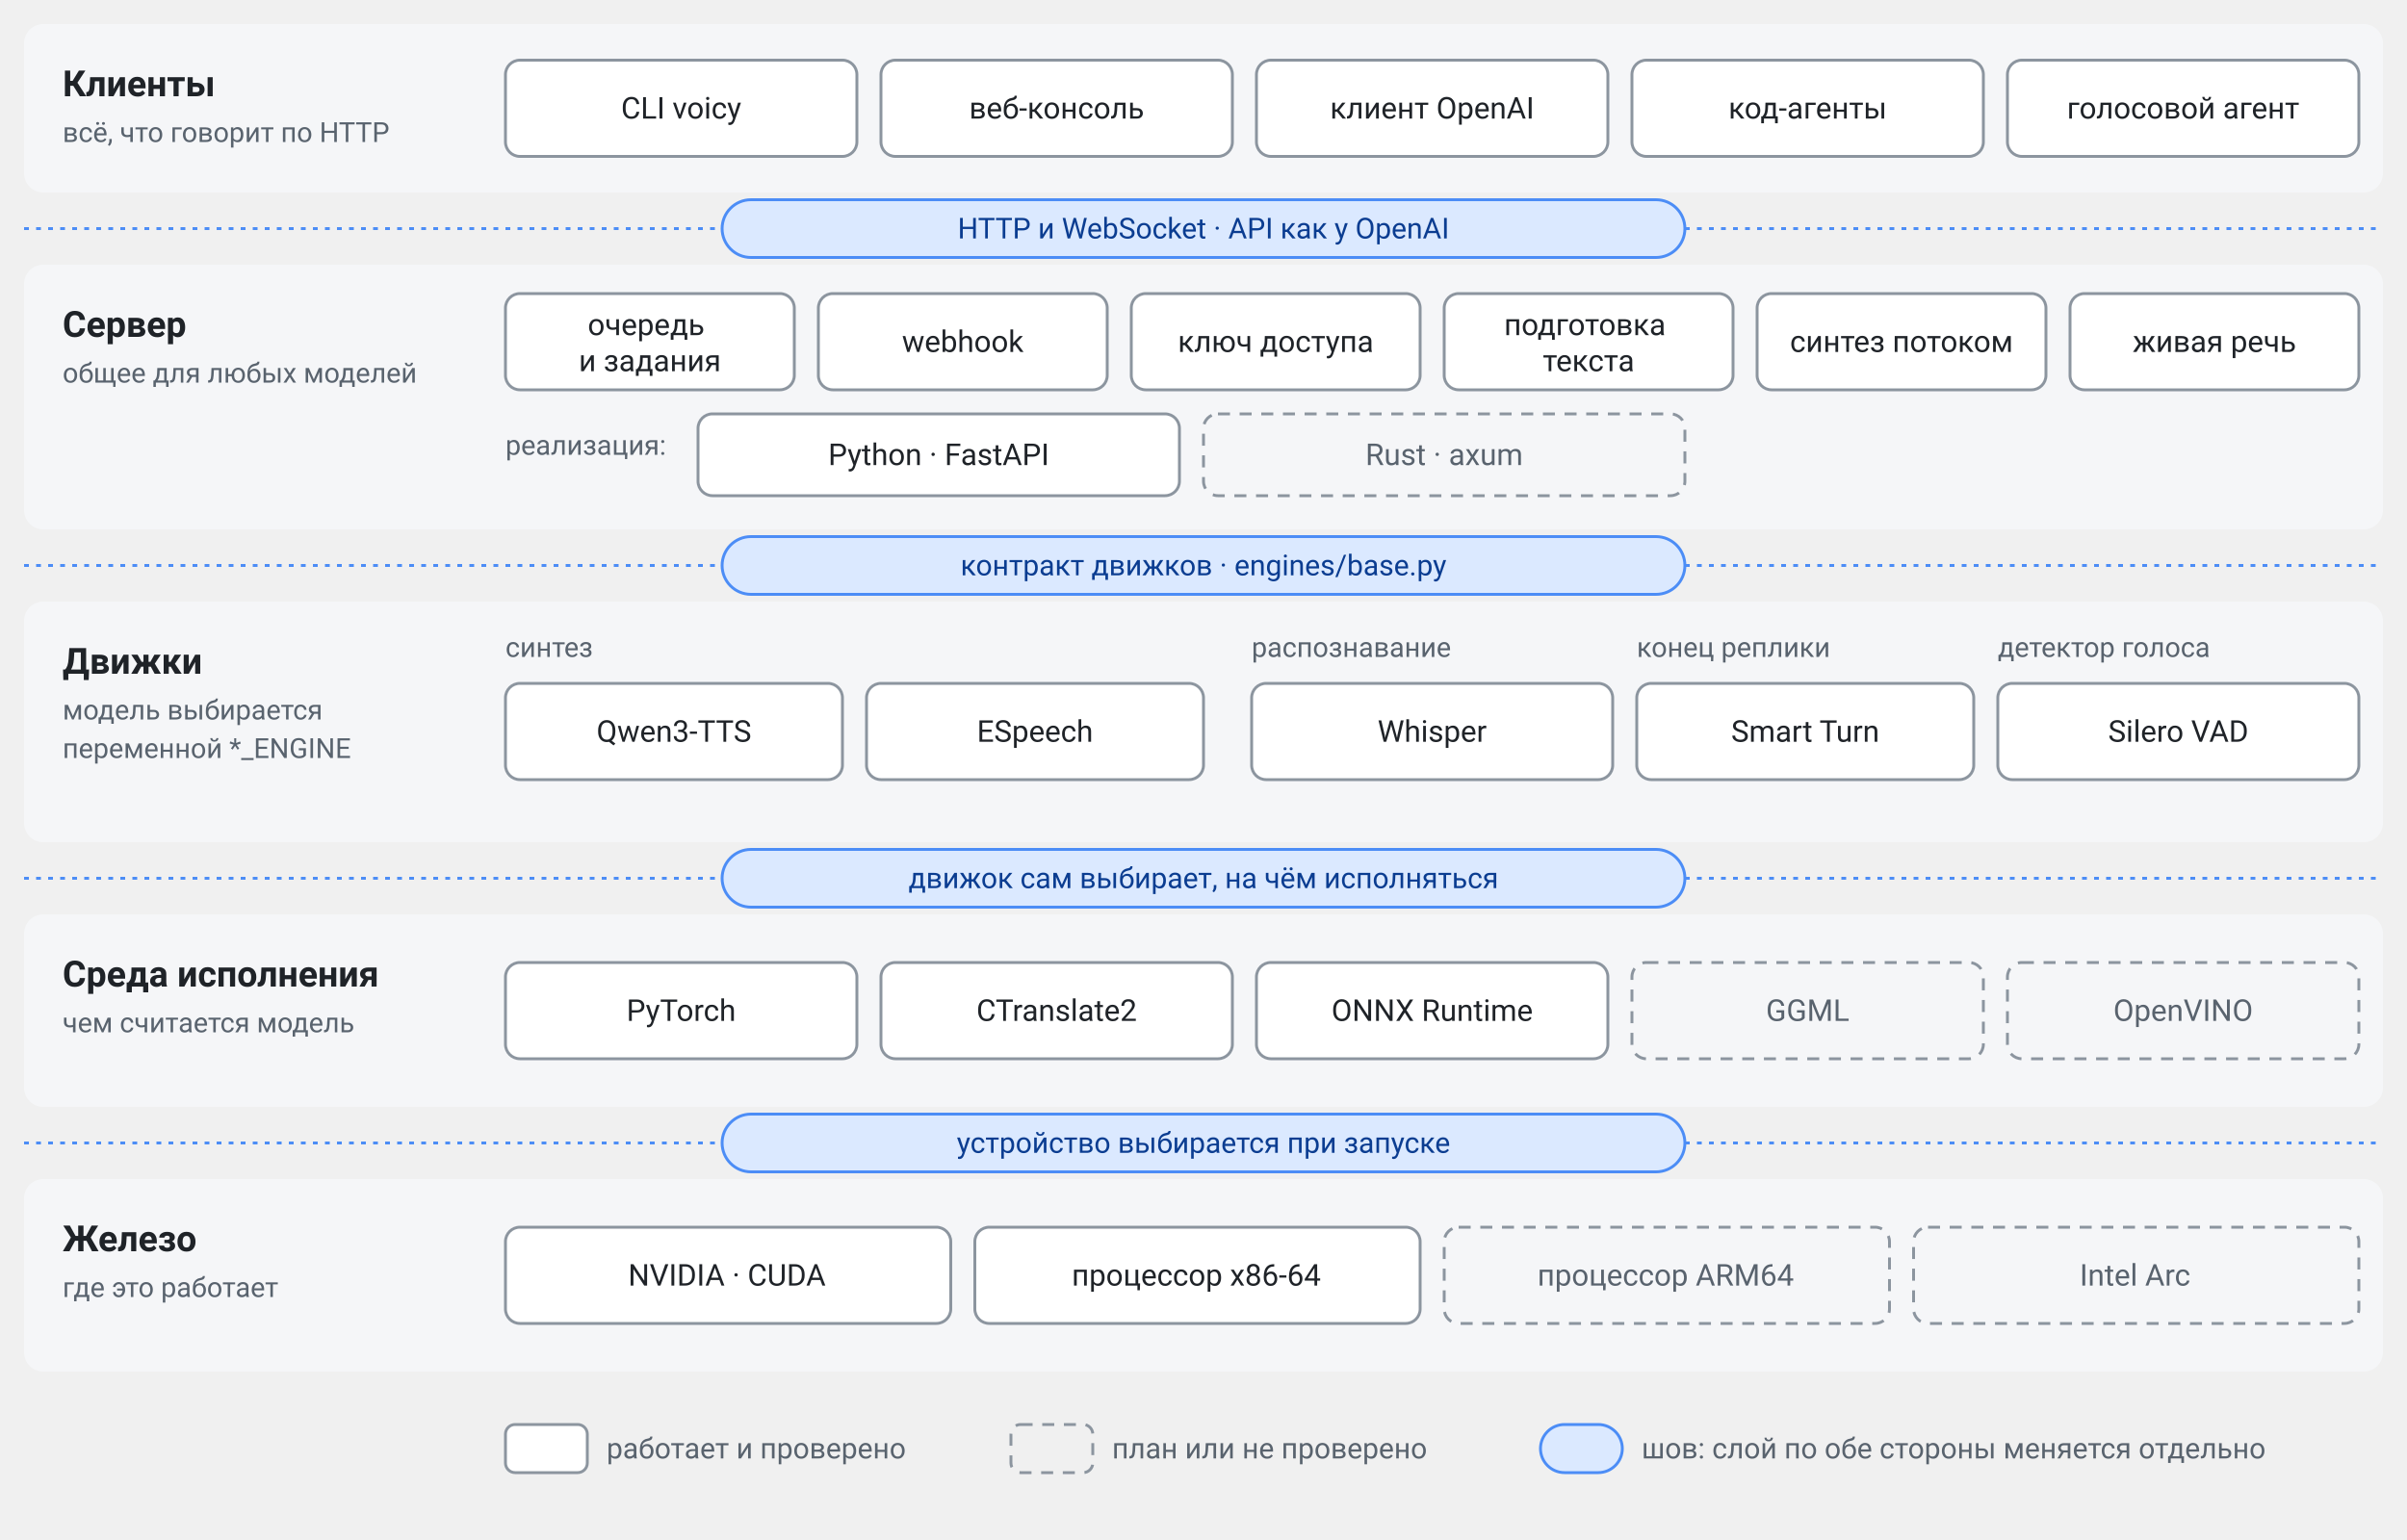
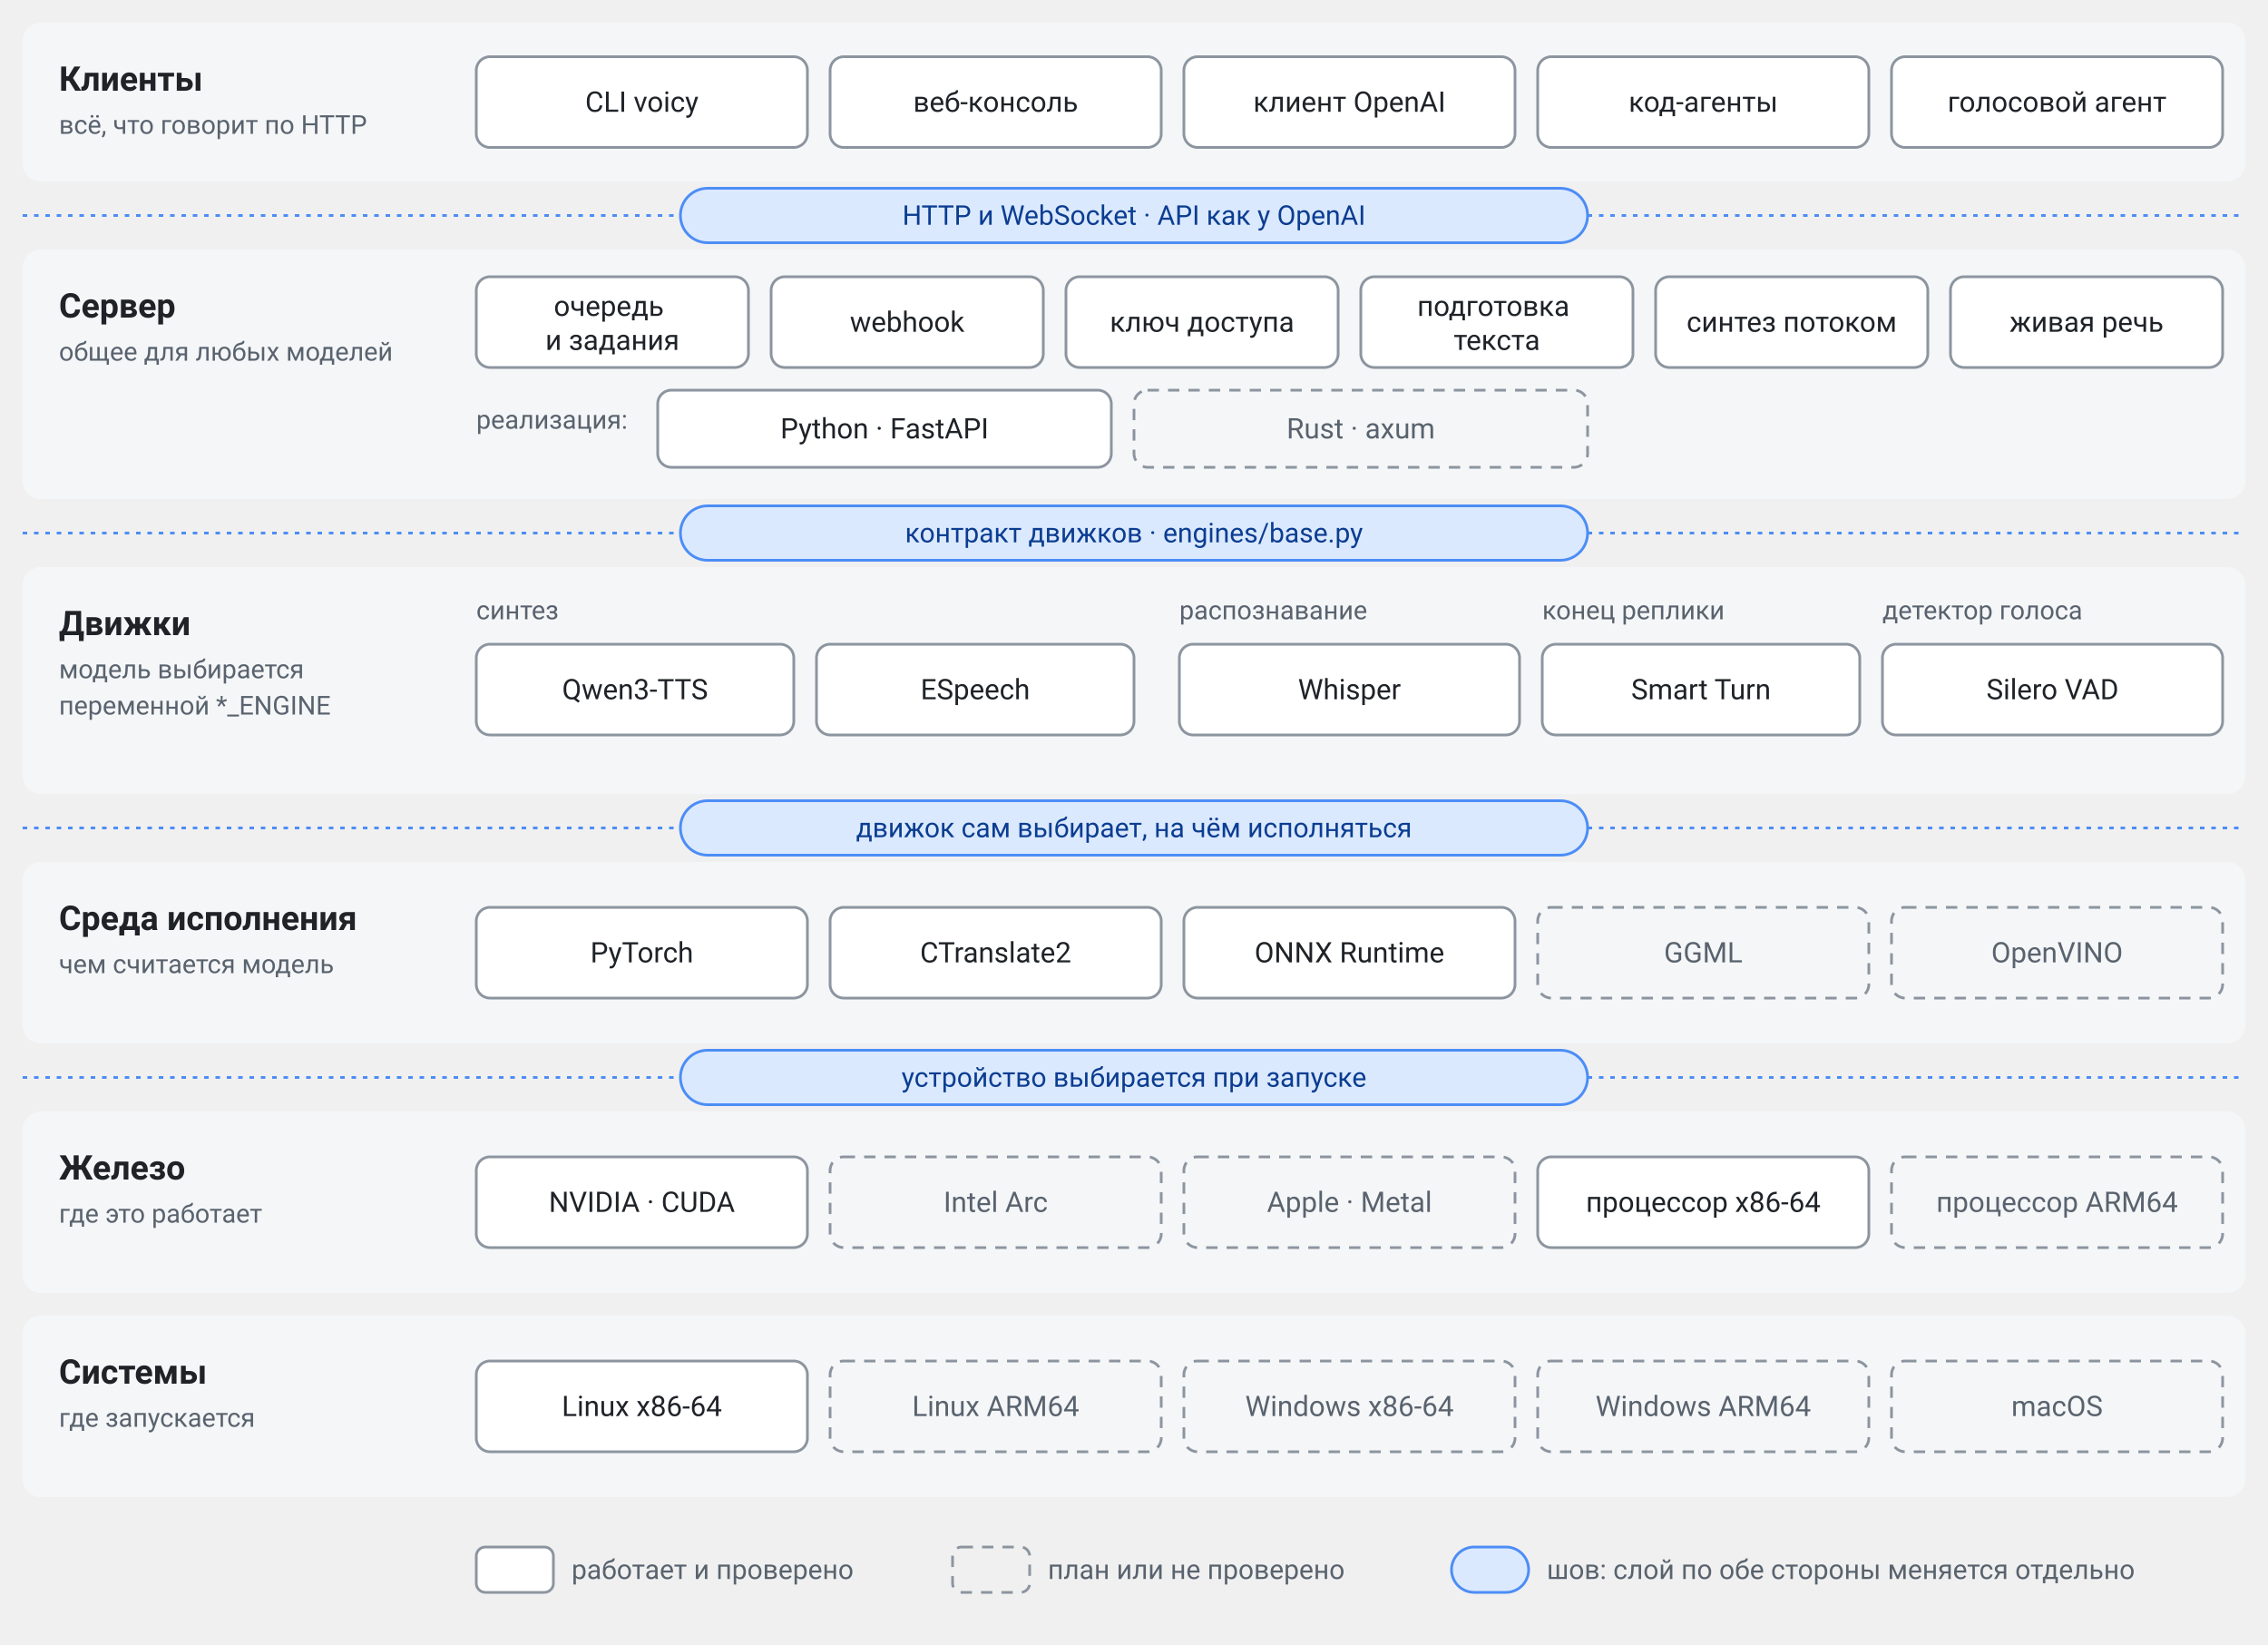
- <svg xmlns="http://www.w3.org/2000/svg" viewBox="0 0 1000 640" width="1000" height="640" font-family="-apple-system, 'Segoe UI', Roboto, 'Helvetica Neue', Arial, sans-serif">
+ <svg xmlns="http://www.w3.org/2000/svg" viewBox="0 0 1000 725" width="1000" height="725" font-family="-apple-system, 'Segoe UI', Roboto, 'Helvetica Neue', Arial, sans-serif">
  <style>
    .band  { fill: #f5f6f8; }
    .name  { fill: #1f2328; font-size: 15px; font-weight: 600; }
    .sub   { fill: #59636e; font-size: 11.5px; }
    .box   { fill: #ffffff; stroke: #8c959f; stroke-width: 1.2; }
    .plan  { fill: none; stroke: #8c959f; stroke-width: 1.2; stroke-dasharray: 5 4; }
    .t     { fill: #1f2328; font-size: 12.5px; text-anchor: middle; dominant-baseline: central; }
    .tp    { fill: #59636e; font-size: 12.5px; text-anchor: middle; dominant-baseline: central; }
    .group { fill: #59636e; font-size: 11.5px; }
    .seam  { fill: #dbe9ff; stroke: #4c8df6; stroke-width: 1.2; }
    .st    { fill: #0b3d91; font-size: 12px; text-anchor: middle; dominant-baseline: central; }
    .line  { stroke: #4c8df6; stroke-width: 1.2; stroke-dasharray: 2 3; }
    .leg   { fill: #59636e; font-size: 12px; dominant-baseline: central; }
    @media (prefers-color-scheme: dark) {
      .band  { fill: #161b22; }
      .name  { fill: #e6edf3; }
      .sub, .group, .leg, .tp { fill: #9da7b3; }
      .box   { fill: #0d1117; stroke: #6e7681; }
      .plan  { stroke: #6e7681; }
      .t     { fill: #e6edf3; }
      .seam  { fill: #10264a; stroke: #4c8df6; }
      .st    { fill: #a8c7fa; }
    }
  </style>
  <rect class="band" x="10" y="10" width="980" height="70" rx="8" />
  <text class="name" x="26" y="40">Клиенты</text>
  <text class="sub" x="26" y="59">всё, что говорит по HTTP</text>
  <rect class="box" x="210" y="25" width="146" height="40" rx="6" />
  <text class="t" x="283" y="45">CLI voicy</text>
  <rect class="box" x="366" y="25" width="146" height="40" rx="6" />
  <text class="t" x="439" y="45">веб-консоль</text>
  <rect class="box" x="522" y="25" width="146" height="40" rx="6" />
  <text class="t" x="595" y="45">клиент OpenAI</text>
  <rect class="box" x="678" y="25" width="146" height="40" rx="6" />
  <text class="t" x="751" y="45">код-агенты</text>
  <rect class="box" x="834" y="25" width="146" height="40" rx="6" />
  <text class="t" x="907" y="45">голосовой агент</text>
  <line class="line" x1="10" y1="95" x2="990" y2="95" />
  <rect class="seam" x="300" y="83" width="400" height="24" rx="12" />
  <text class="st" x="500" y="95">HTTP и WebSocket · API как у OpenAI</text>
  <rect class="band" x="10" y="110" width="980" height="110" rx="8" />
  <text class="name" x="26" y="140">Сервер</text>
  <text class="sub" x="26" y="159">общее для любых моделей</text>
  <rect class="box" x="210" y="122" width="120" height="40" rx="6" />
  <text class="t" x="270" y="142">
    <tspan x="270" dy="-7">очередь</tspan>
    <tspan x="270" dy="15">и задания</tspan>
  </text>
  <rect class="box" x="340" y="122" width="120" height="40" rx="6" />
  <text class="t" x="400" y="142">webhook</text>
  <rect class="box" x="470" y="122" width="120" height="40" rx="6" />
  <text class="t" x="530" y="142">ключ доступа</text>
  <rect class="box" x="600" y="122" width="120" height="40" rx="6" />
  <text class="t" x="660" y="142">
    <tspan x="660" dy="-7">подготовка</tspan>
    <tspan x="660" dy="15">текста</tspan>
  </text>
  <rect class="box" x="730" y="122" width="120" height="40" rx="6" />
  <text class="t" x="790" y="142">синтез потоком</text>
  <rect class="box" x="860" y="122" width="120" height="40" rx="6" />
  <text class="t" x="920" y="142">живая речь</text>
  <text class="group" x="210" y="189">реализация:</text>
  <rect class="box" x="290" y="172" width="200" height="34" rx="6" />
  <text class="t" x="390" y="189">Python · FastAPI</text>
  <rect class="plan" x="500" y="172" width="200" height="34" rx="6" />
  <text class="tp" x="600" y="189">Rust · axum</text>
  <line class="line" x1="10" y1="235" x2="990" y2="235" />
  <rect class="seam" x="300" y="223" width="400" height="24" rx="12" />
  <text class="st" x="500" y="235">контракт движков · engines/base.py</text>
  <rect class="band" x="10" y="250" width="980" height="100" rx="8" />
  <text class="name" x="26" y="280">Движки</text>
  <text class="sub" x="26" y="299">модель выбирается</text>
  <text class="sub" x="26" y="315">переменной *_ENGINE</text>
  <text class="group" x="210" y="273">синтез</text>
  <rect class="box" x="210" y="284" width="140" height="40" rx="6" />
  <text class="t" x="280" y="304">Qwen3-TTS</text>
  <rect class="box" x="360" y="284" width="140" height="40" rx="6" />
  <text class="t" x="430" y="304">ESpeech</text>
  <text class="group" x="520" y="273">распознавание</text>
  <rect class="box" x="520" y="284" width="150" height="40" rx="6" />
  <text class="t" x="595" y="304">Whisper</text>
  <text class="group" x="680" y="273">конец реплики</text>
  <rect class="box" x="680" y="284" width="140" height="40" rx="6" />
  <text class="t" x="750" y="304">Smart Turn</text>
  <text class="group" x="830" y="273">детектор голоса</text>
  <rect class="box" x="830" y="284" width="150" height="40" rx="6" />
  <text class="t" x="905" y="304">Silero VAD</text>
  <line class="line" x1="10" y1="365" x2="990" y2="365" />
  <rect class="seam" x="300" y="353" width="400" height="24" rx="12" />
  <text class="st" x="500" y="365">движок сам выбирает, на чём исполняться</text>
  <rect class="band" x="10" y="380" width="980" height="80" rx="8" />
  <text class="name" x="26" y="410">Среда исполнения</text>
  <text class="sub" x="26" y="429">чем считается модель</text>
  <rect class="box" x="210" y="400" width="146" height="40" rx="6" />
  <text class="t" x="283" y="420">PyTorch</text>
  <rect class="box" x="366" y="400" width="146" height="40" rx="6" />
  <text class="t" x="439" y="420">CTranslate2</text>
  <rect class="box" x="522" y="400" width="146" height="40" rx="6" />
  <text class="t" x="595" y="420">ONNX Runtime</text>
  <rect class="plan" x="678" y="400" width="146" height="40" rx="6" />
  <text class="tp" x="751" y="420">GGML</text>
  <rect class="plan" x="834" y="400" width="146" height="40" rx="6" />
  <text class="tp" x="907" y="420">OpenVINO</text>
  <line class="line" x1="10" y1="475" x2="990" y2="475" />
  <rect class="seam" x="300" y="463" width="400" height="24" rx="12" />
  <text class="st" x="500" y="475">устройство выбирается при запуске</text>
  <rect class="band" x="10" y="490" width="980" height="80" rx="8" />
  <text class="name" x="26" y="520">Железо</text>
  <text class="sub" x="26" y="539">где это работает</text>
-   <rect class="box" x="210" y="510" width="185" height="40" rx="6" />
-   <text class="t" x="302" y="530">NVIDIA · CUDA</text>
-   <rect class="box" x="405" y="510" width="185" height="40" rx="6" />
-   <text class="t" x="497" y="530">процессор x86-64</text>
-   <rect class="plan" x="600" y="510" width="185" height="40" rx="6" />
-   <text class="tp" x="692" y="530">процессор ARM64</text>
-   <rect class="plan" x="795" y="510" width="185" height="40" rx="6" />
-   <text class="tp" x="887" y="530">Intel Arc</text>
-   <rect class="box" x="210" y="592" width="34" height="20" rx="4" />
-   <text class="leg" x="252" y="602">работает и проверено</text>
-   <rect class="plan" x="420" y="592" width="34" height="20" rx="4" />
-   <text class="leg" x="462" y="602">план или не проверено</text>
-   <rect class="seam" x="640" y="592" width="34" height="20" rx="10" />
-   <text class="leg" x="682" y="602">шов: слой по обе стороны меняется отдельно</text>
+   <rect class="box" x="210" y="510" width="146" height="40" rx="6" />
+   <text class="t" x="283" y="530">NVIDIA · CUDA</text>
+   <rect class="plan" x="366" y="510" width="146" height="40" rx="6" />
+   <text class="tp" x="439" y="530">Intel Arc</text>
+   <rect class="plan" x="522" y="510" width="146" height="40" rx="6" />
+   <text class="tp" x="595" y="530">Apple · Metal</text>
+   <rect class="box" x="678" y="510" width="146" height="40" rx="6" />
+   <text class="t" x="751" y="530">процессор x86-64</text>
+   <rect class="plan" x="834" y="510" width="146" height="40" rx="6" />
+   <text class="tp" x="907" y="530">процессор ARM64</text>
+   <rect class="band" x="10" y="580" width="980" height="80" rx="8" />
+   <text class="name" x="26" y="610">Системы</text>
+   <text class="sub" x="26" y="629">где запускается</text>
+   <rect class="box" x="210" y="600" width="146" height="40" rx="6" />
+   <text class="t" x="283" y="620">Linux x86-64</text>
+   <rect class="plan" x="366" y="600" width="146" height="40" rx="6" />
+   <text class="tp" x="439" y="620">Linux ARM64</text>
+   <rect class="plan" x="522" y="600" width="146" height="40" rx="6" />
+   <text class="tp" x="595" y="620">Windows x86-64</text>
+   <rect class="plan" x="678" y="600" width="146" height="40" rx="6" />
+   <text class="tp" x="751" y="620">Windows ARM64</text>
+   <rect class="plan" x="834" y="600" width="146" height="40" rx="6" />
+   <text class="tp" x="907" y="620">macOS</text>
+   <rect class="box" x="210" y="682" width="34" height="20" rx="4" />
+   <text class="leg" x="252" y="692">работает и проверено</text>
+   <rect class="plan" x="420" y="682" width="34" height="20" rx="4" />
+   <text class="leg" x="462" y="692">план или не проверено</text>
+   <rect class="seam" x="640" y="682" width="34" height="20" rx="10" />
+   <text class="leg" x="682" y="692">шов: слой по обе стороны меняется отдельно</text>
</svg>
